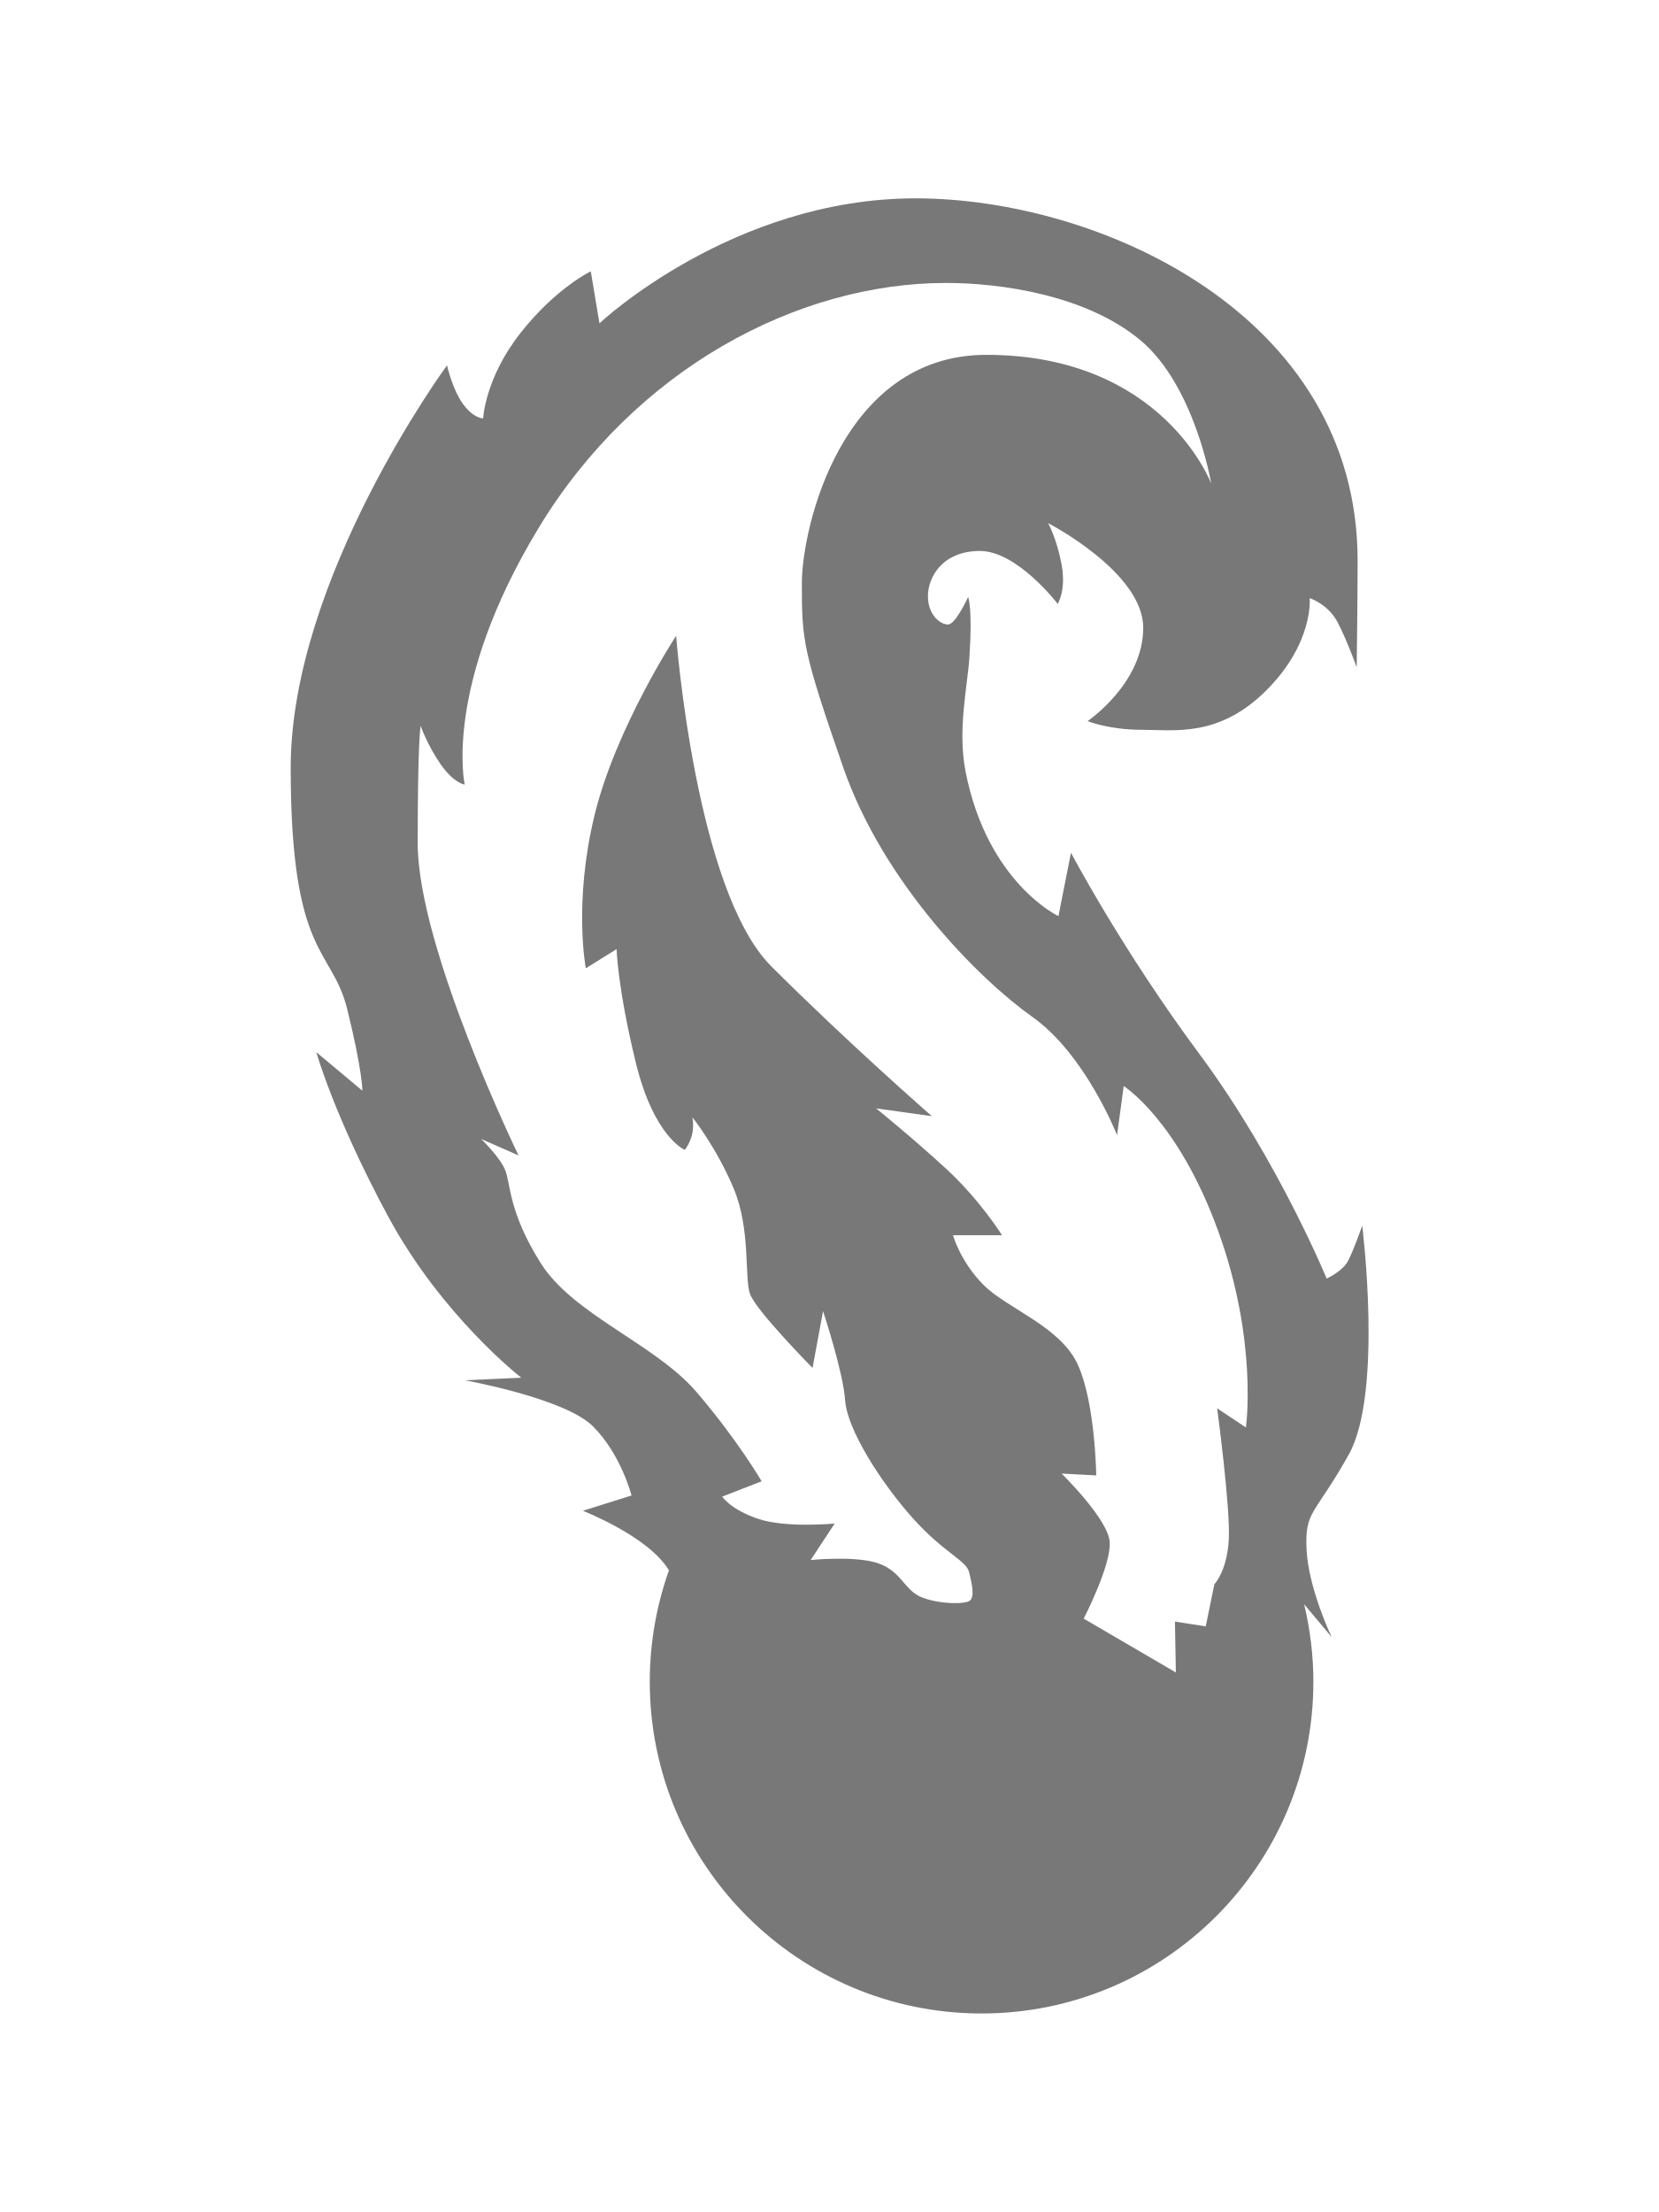
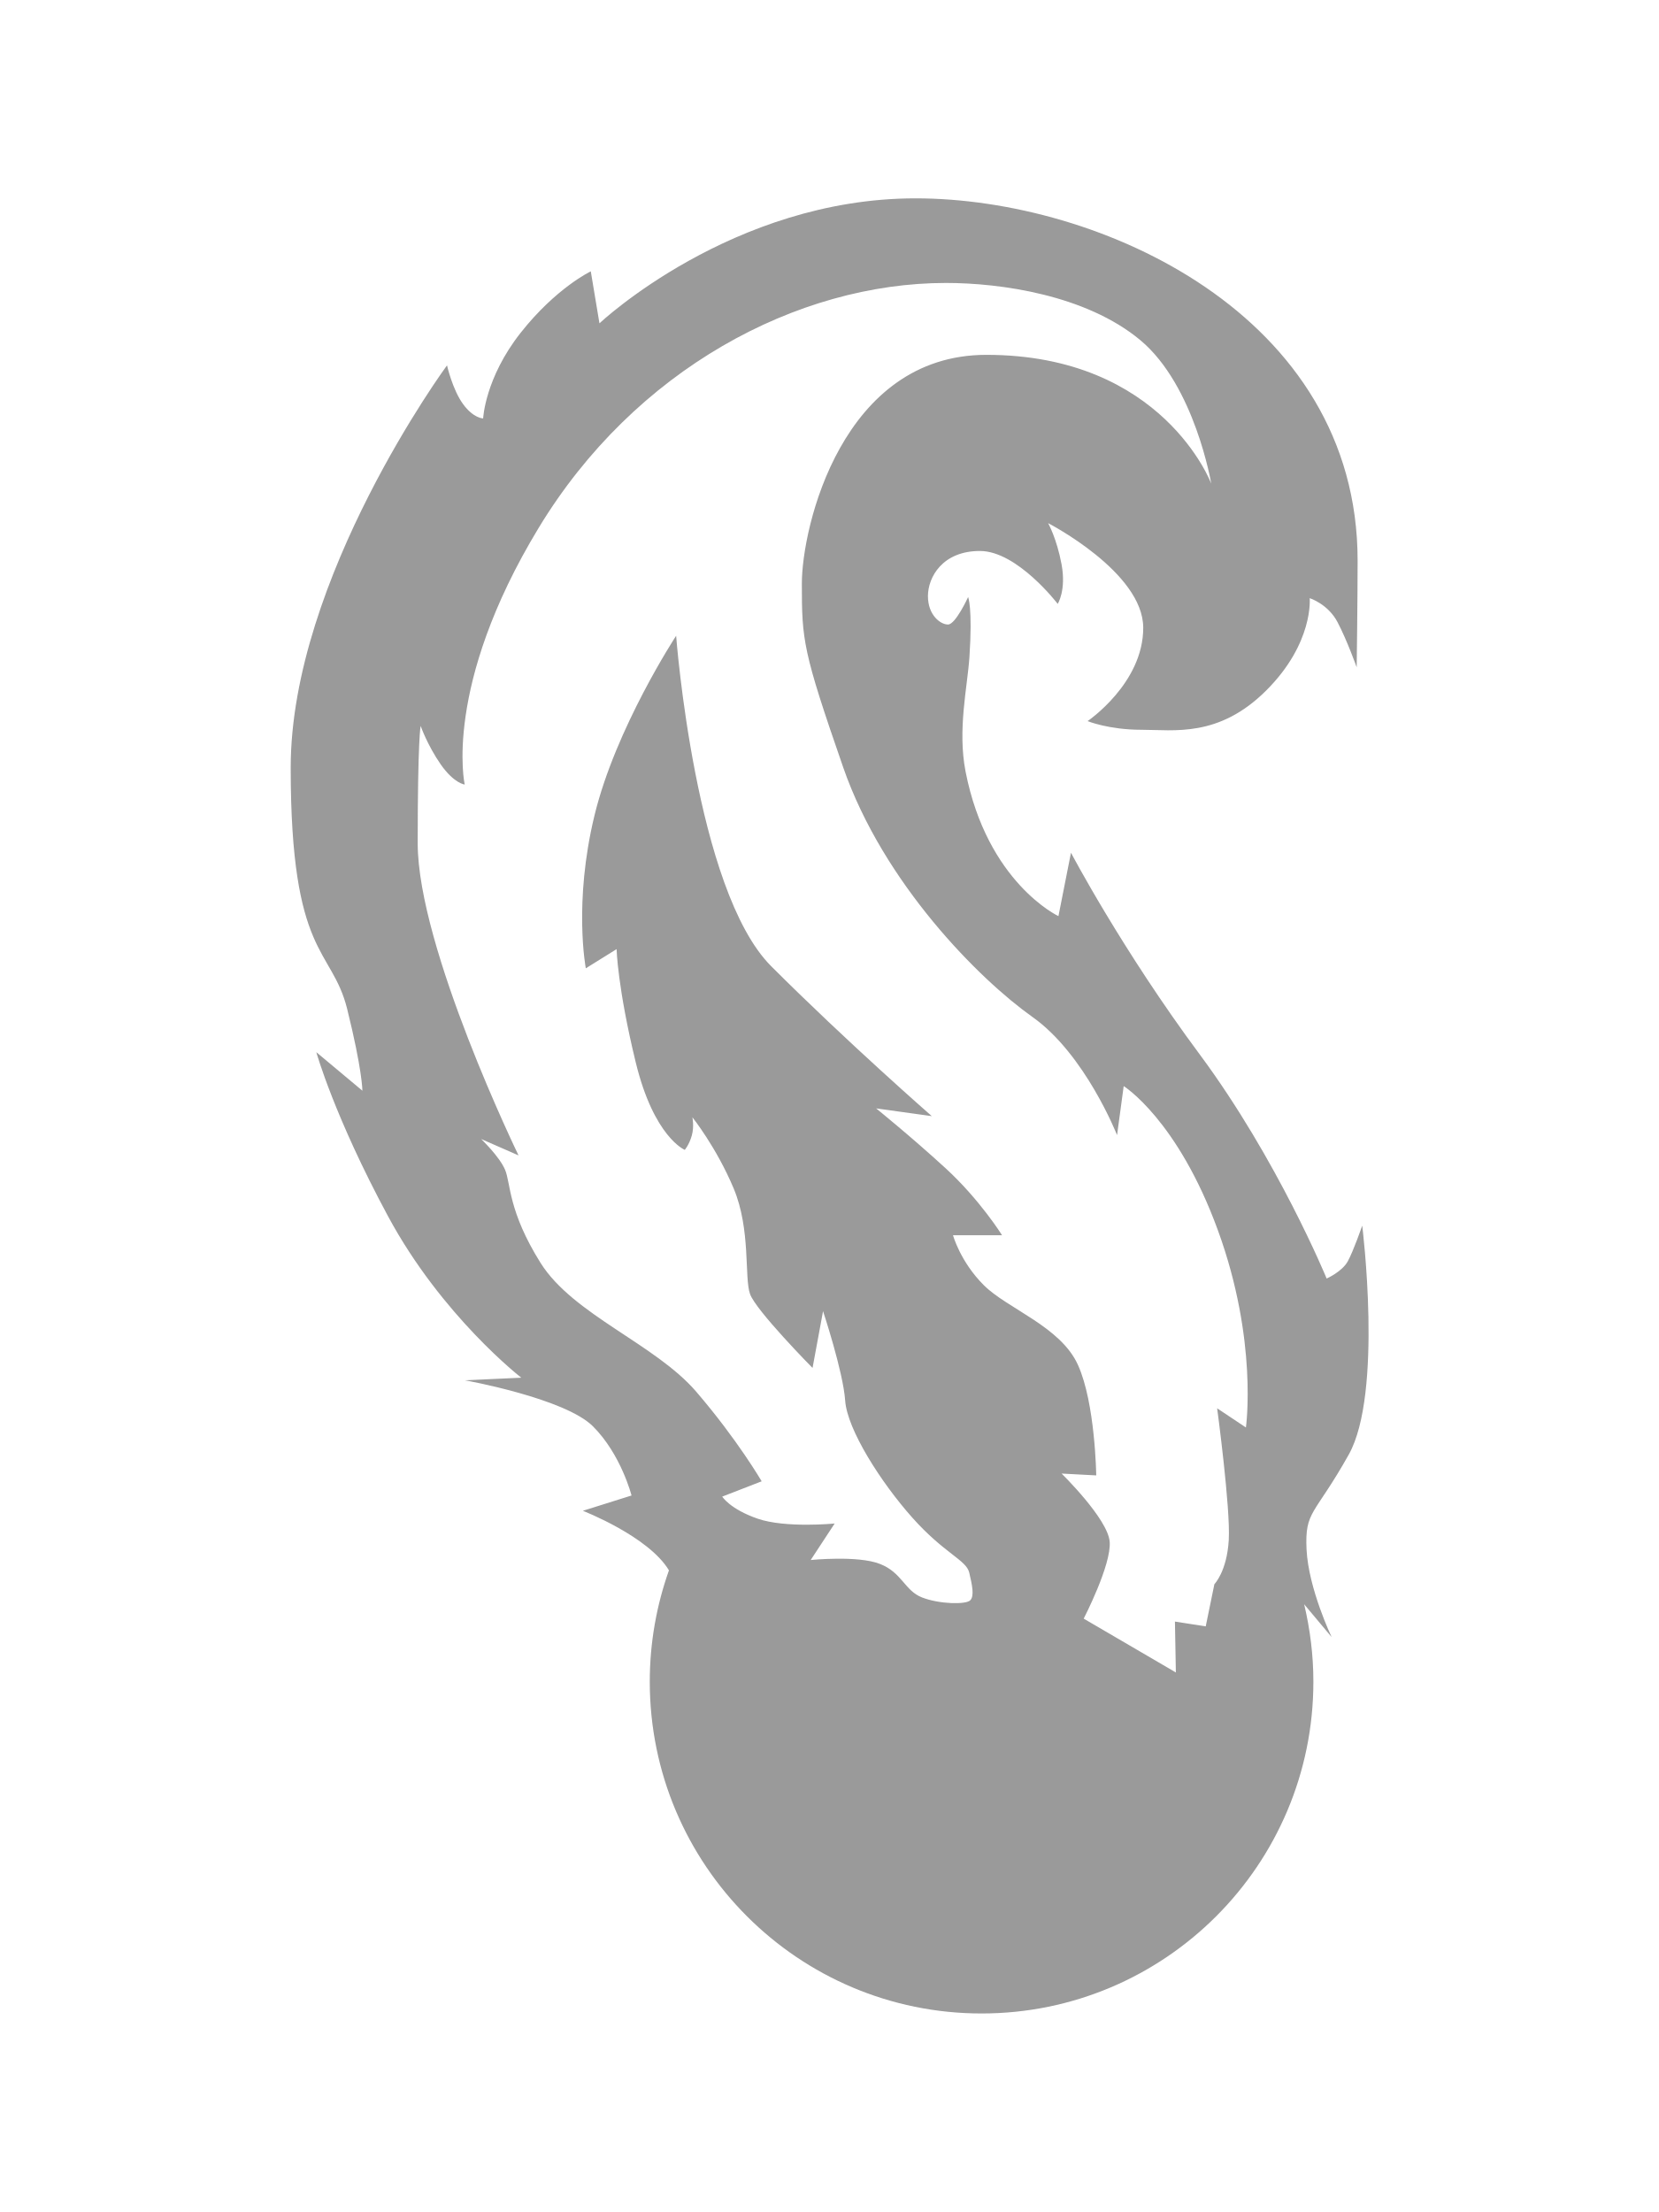
<svg xmlns="http://www.w3.org/2000/svg" version="1.1" id="レイヤー_1" x="0px" y="0px" viewBox="0 0 90 120" style="enable-background:new 0 0 90 120;" xml:space="preserve">
  <style type="text/css">
- 	.st0{fill:#787878;}
+ 	.st0{opacity:0.75;fill:#787878;}
</style>
-   <path class="st0" d="M73.9,66.49c0,0-0.47,1.36-0.78,1.93c-0.31,0.57-1.15,0.94-1.15,0.94s-2.66-6.46-6.88-12.15  c-4.22-5.68-6.99-10.95-6.99-10.95l-0.68,3.44c0,0-3.86-1.81-5.04-7.85c-0.44-2.27,0.1-4.57,0.21-6.19c0.18-2.7-0.07-3.27-0.07-3.27  s-0.68,1.49-1.09,1.49c-0.42,0-1.09-0.52-1.09-1.54c0-1.02,0.78-2.45,2.82-2.45c2.03,0,4.22,2.87,4.22,2.87s0.47-0.73,0.21-2.14  c-0.26-1.41-0.73-2.24-0.73-2.24s5.16,2.66,5.16,5.68c0,3.02-3.02,5.06-3.02,5.06s1.15,0.47,2.92,0.47c1.77,0,4.2,0.44,6.78-2.14  c2.58-2.58,2.35-5,2.35-5s0.99,0.31,1.51,1.3s1.04,2.45,1.04,2.45s0.05-3.7,0.05-5.79c0-13.35-14.02-19.65-23.98-19.65  s-17.15,6.78-17.15,6.78l-0.47-2.82c0,0-1.88,0.89-3.81,3.34s-2.03,4.64-2.03,4.64s-0.52,0-1.09-0.78c-0.57-0.78-0.87-2.1-0.87-2.1  s-8.48,11.54-8.48,21.83c0,10.29,2.22,9.73,3.06,13.07c0.83,3.34,0.83,4.45,0.83,4.45l-2.5-2.09c0,0,0.97,3.48,3.89,8.9  c2.92,5.42,7.23,8.76,7.23,8.76l-3.06,0.14c0,0,5.42,0.97,6.95,2.5c1.53,1.53,2.09,3.75,2.09,3.75l-2.64,0.83  c0,0,3.56,1.38,4.67,3.23c-0.67,1.89-1.04,3.92-1.04,6.04c0,9.94,8.06,18,18,18s18-8.06,18-18c0-1.45-0.18-2.85-0.5-4.2l1.49,1.78  c0,0-1.25-2.61-1.36-4.74c-0.1-2.14,0.42-1.82,2.29-5.16C75.04,75.57,73.9,66.49,73.9,66.49z M67.59,77.44l-1.56-1.04  c0,0,0.73,5.42,0.63,7.14c-0.1,1.72-0.78,2.4-0.78,2.4l-0.47,2.29l-1.67-0.26l0.05,2.76l-5-2.92c0,0,1.51-2.92,1.41-4.17  c-0.1-1.25-2.61-3.7-2.61-3.7l1.88,0.1c0,0-0.05-3.91-0.99-5.99c-0.94-2.09-3.83-3.05-5.11-4.33c-1.28-1.28-1.67-2.71-1.67-2.71  h2.66c0,0-1.2-1.93-3.08-3.65c-1.88-1.72-3.75-3.23-3.75-3.23l3.02,0.42c0,0-4.59-4.01-8.71-8.13c-4.12-4.12-5.16-17.93-5.16-17.93  s-3.28,5-4.43,9.75c-1.15,4.74-0.47,8.29-0.47,8.29l1.67-1.04c0,0,0.05,2.09,1.04,6.15s2.66,4.74,2.66,4.74s0.24-0.28,0.38-0.78  c0.14-0.5,0.03-0.99,0.03-0.99s1.3,1.62,2.24,3.86c0.94,2.24,0.57,4.85,0.89,5.73c0.31,0.89,3.39,4.01,3.39,4.01l0.57-3.08  c0,0,1.09,3.28,1.2,4.85s1.93,4.43,3.65,6.36c1.72,1.93,2.92,2.29,3.08,2.97c0.16,0.68,0.29,1.28,0.05,1.51  c-0.23,0.23-1.67,0.21-2.61-0.16c-0.94-0.36-1.09-1.36-2.29-1.82c-1.2-0.47-3.75-0.21-3.75-0.21l1.3-1.98c0,0-2.66,0.26-4.17-0.26  c-1.51-0.52-1.93-1.2-1.93-1.2l2.14-0.83c0,0-1.3-2.24-3.54-4.85c-2.24-2.61-6.67-4.17-8.45-6.99c-1.77-2.82-1.62-4.33-1.93-5.06  c-0.31-0.73-1.3-1.67-1.3-1.67l2.03,0.89c0,0-5.47-11.26-5.47-16.94s0.16-6.36,0.16-6.36s0.36,1.04,1.09,2.09  c0.73,1.04,1.3,1.09,1.3,1.09s-1.2-5.32,4.01-13.92c5.21-8.6,14.02-13.29,22.1-13.29c2.93,0,7.59,0.64,10.55,3.11  c2.95,2.47,3.84,7.78,3.84,7.78s-2.61-6.99-12.2-6.99c-7.82,0-10.01,9.33-10.01,12.41s0.05,3.65,2.24,9.96  c2.19,6.31,7.4,11.52,10.27,13.55c2.87,2.03,4.59,6.41,4.59,6.41l0.36-2.66c0,0,2.92,1.82,5.11,7.82S67.59,77.44,67.59,77.44z" />
+   <path class="st0" d="M73.9,66.49c0,0-0.47,1.36-0.78,1.93s-1.15,0.94-1.15,0.94s-2.66-6.46-6.88-12.15  c-4.22-5.68-6.99-10.95-6.99-10.95l-0.68,3.44c0,0-3.86-1.81-5.04-7.85c-0.44-2.27,0.1-4.57,0.21-6.19c0.18-2.7-0.07-3.27-0.07-3.27  s-0.68,1.49-1.09,1.49c-0.42,0-1.09-0.52-1.09-1.54s0.78-2.45,2.82-2.45c2.03,0,4.22,2.87,4.22,2.87s0.47-0.73,0.21-2.14  c-0.26-1.41-0.73-2.24-0.73-2.24s5.16,2.66,5.16,5.68S59,39.12,59,39.12s1.15,0.47,2.92,0.47s4.2,0.44,6.78-2.14s2.35-5,2.35-5  s0.99,0.31,1.51,1.3s1.04,2.45,1.04,2.45s0.05-3.7,0.05-5.79c0-13.35-14.02-19.65-23.98-19.65s-17.15,6.78-17.15,6.78l-0.47-2.82  c0,0-1.88,0.89-3.81,3.34s-2.03,4.64-2.03,4.64s-0.52,0-1.09-0.78s-0.87-2.1-0.87-2.1s-8.48,11.54-8.48,21.83s2.22,9.73,3.06,13.07  c0.83,3.34,0.83,4.45,0.83,4.45l-2.5-2.09c0,0,0.97,3.48,3.89,8.9s7.23,8.76,7.23,8.76l-3.06,0.14c0,0,5.42,0.97,6.95,2.5  c1.53,1.53,2.09,3.75,2.09,3.75l-2.64,0.83c0,0,3.56,1.38,4.67,3.23c-0.67,1.89-1.04,3.92-1.04,6.04c0,9.94,8.06,18,18,18  s18-8.06,18-18c0-1.45-0.18-2.85-0.5-4.2l1.49,1.78c0,0-1.25-2.61-1.36-4.74c-0.1-2.14,0.42-1.82,2.29-5.16  C75.04,75.57,73.9,66.49,73.9,66.49z M67.59,77.44l-1.56-1.04c0,0,0.73,5.42,0.63,7.14c-0.1,1.72-0.78,2.4-0.78,2.4l-0.47,2.29  l-1.67-0.26l0.05,2.76l-5-2.92c0,0,1.51-2.92,1.41-4.17s-2.61-3.7-2.61-3.7l1.88,0.1c0,0-0.05-3.91-0.99-5.99  c-0.94-2.09-3.83-3.05-5.11-4.33s-1.67-2.71-1.67-2.71h2.66c0,0-1.2-1.93-3.08-3.65c-1.88-1.72-3.75-3.23-3.75-3.23l3.02,0.42  c0,0-4.59-4.01-8.71-8.13s-5.16-17.93-5.16-17.93s-3.28,5-4.43,9.75c-1.15,4.74-0.47,8.29-0.47,8.29l1.67-1.04  c0,0,0.05,2.09,1.04,6.15s2.66,4.74,2.66,4.74s0.24-0.28,0.38-0.78s0.03-0.99,0.03-0.99s1.3,1.62,2.24,3.86  c0.94,2.24,0.57,4.85,0.89,5.73c0.31,0.89,3.39,4.01,3.39,4.01l0.57-3.08c0,0,1.09,3.28,1.2,4.85s1.93,4.43,3.65,6.36  s2.92,2.29,3.08,2.97c0.16,0.68,0.29,1.28,0.05,1.51c-0.23,0.23-1.67,0.21-2.61-0.16c-0.94-0.36-1.09-1.36-2.29-1.82  c-1.2-0.47-3.75-0.21-3.75-0.21l1.3-1.98c0,0-2.66,0.26-4.17-0.26c-1.51-0.52-1.93-1.2-1.93-1.2l2.14-0.83c0,0-1.3-2.24-3.54-4.85  s-6.67-4.17-8.45-6.99c-1.77-2.82-1.62-4.33-1.93-5.06s-1.3-1.67-1.3-1.67l2.03,0.89c0,0-5.47-11.26-5.47-16.94s0.16-6.36,0.16-6.36  s0.36,1.04,1.09,2.09c0.73,1.04,1.3,1.09,1.3,1.09s-1.2-5.32,4.01-13.92s14.02-13.29,22.1-13.29c2.93,0,7.59,0.64,10.55,3.11  c2.95,2.47,3.84,7.78,3.84,7.78s-2.61-6.99-12.2-6.99c-7.82,0-10.01,9.33-10.01,12.41s0.05,3.65,2.24,9.96  c2.19,6.31,7.4,11.52,10.27,13.55s4.59,6.41,4.59,6.41l0.36-2.66c0,0,2.92,1.82,5.11,7.82S67.59,77.44,67.59,77.44z" />
</svg>
